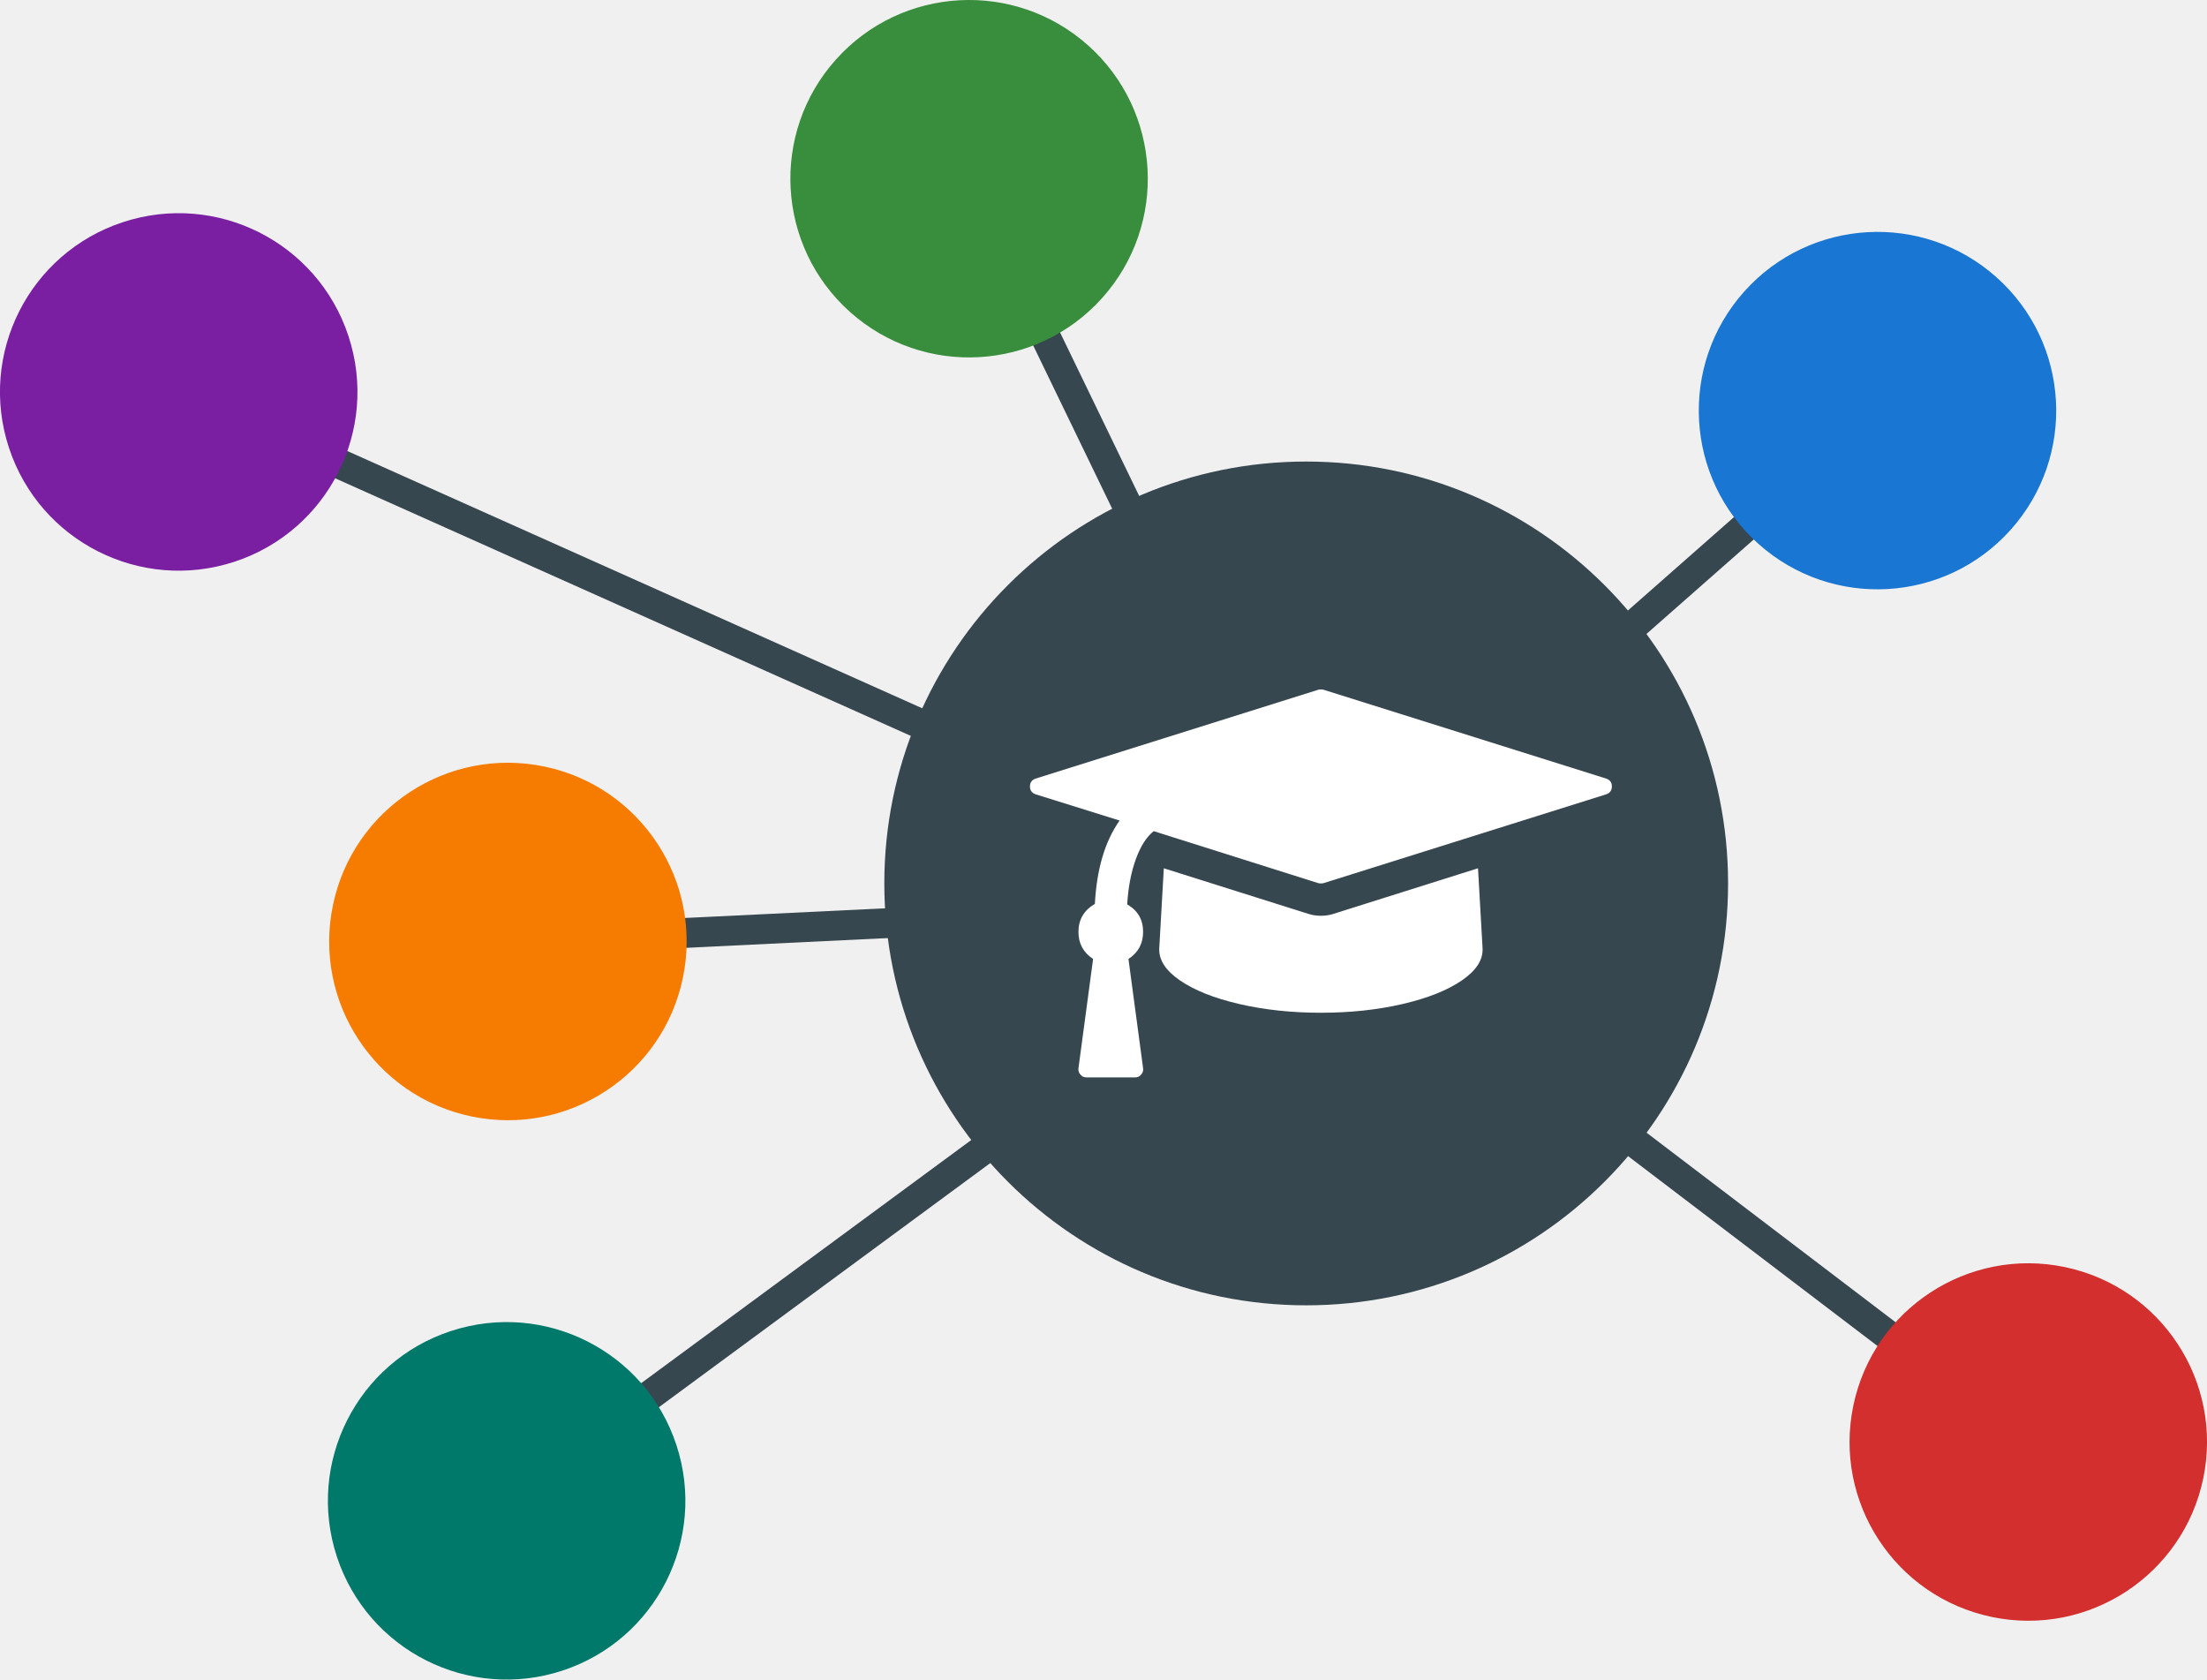
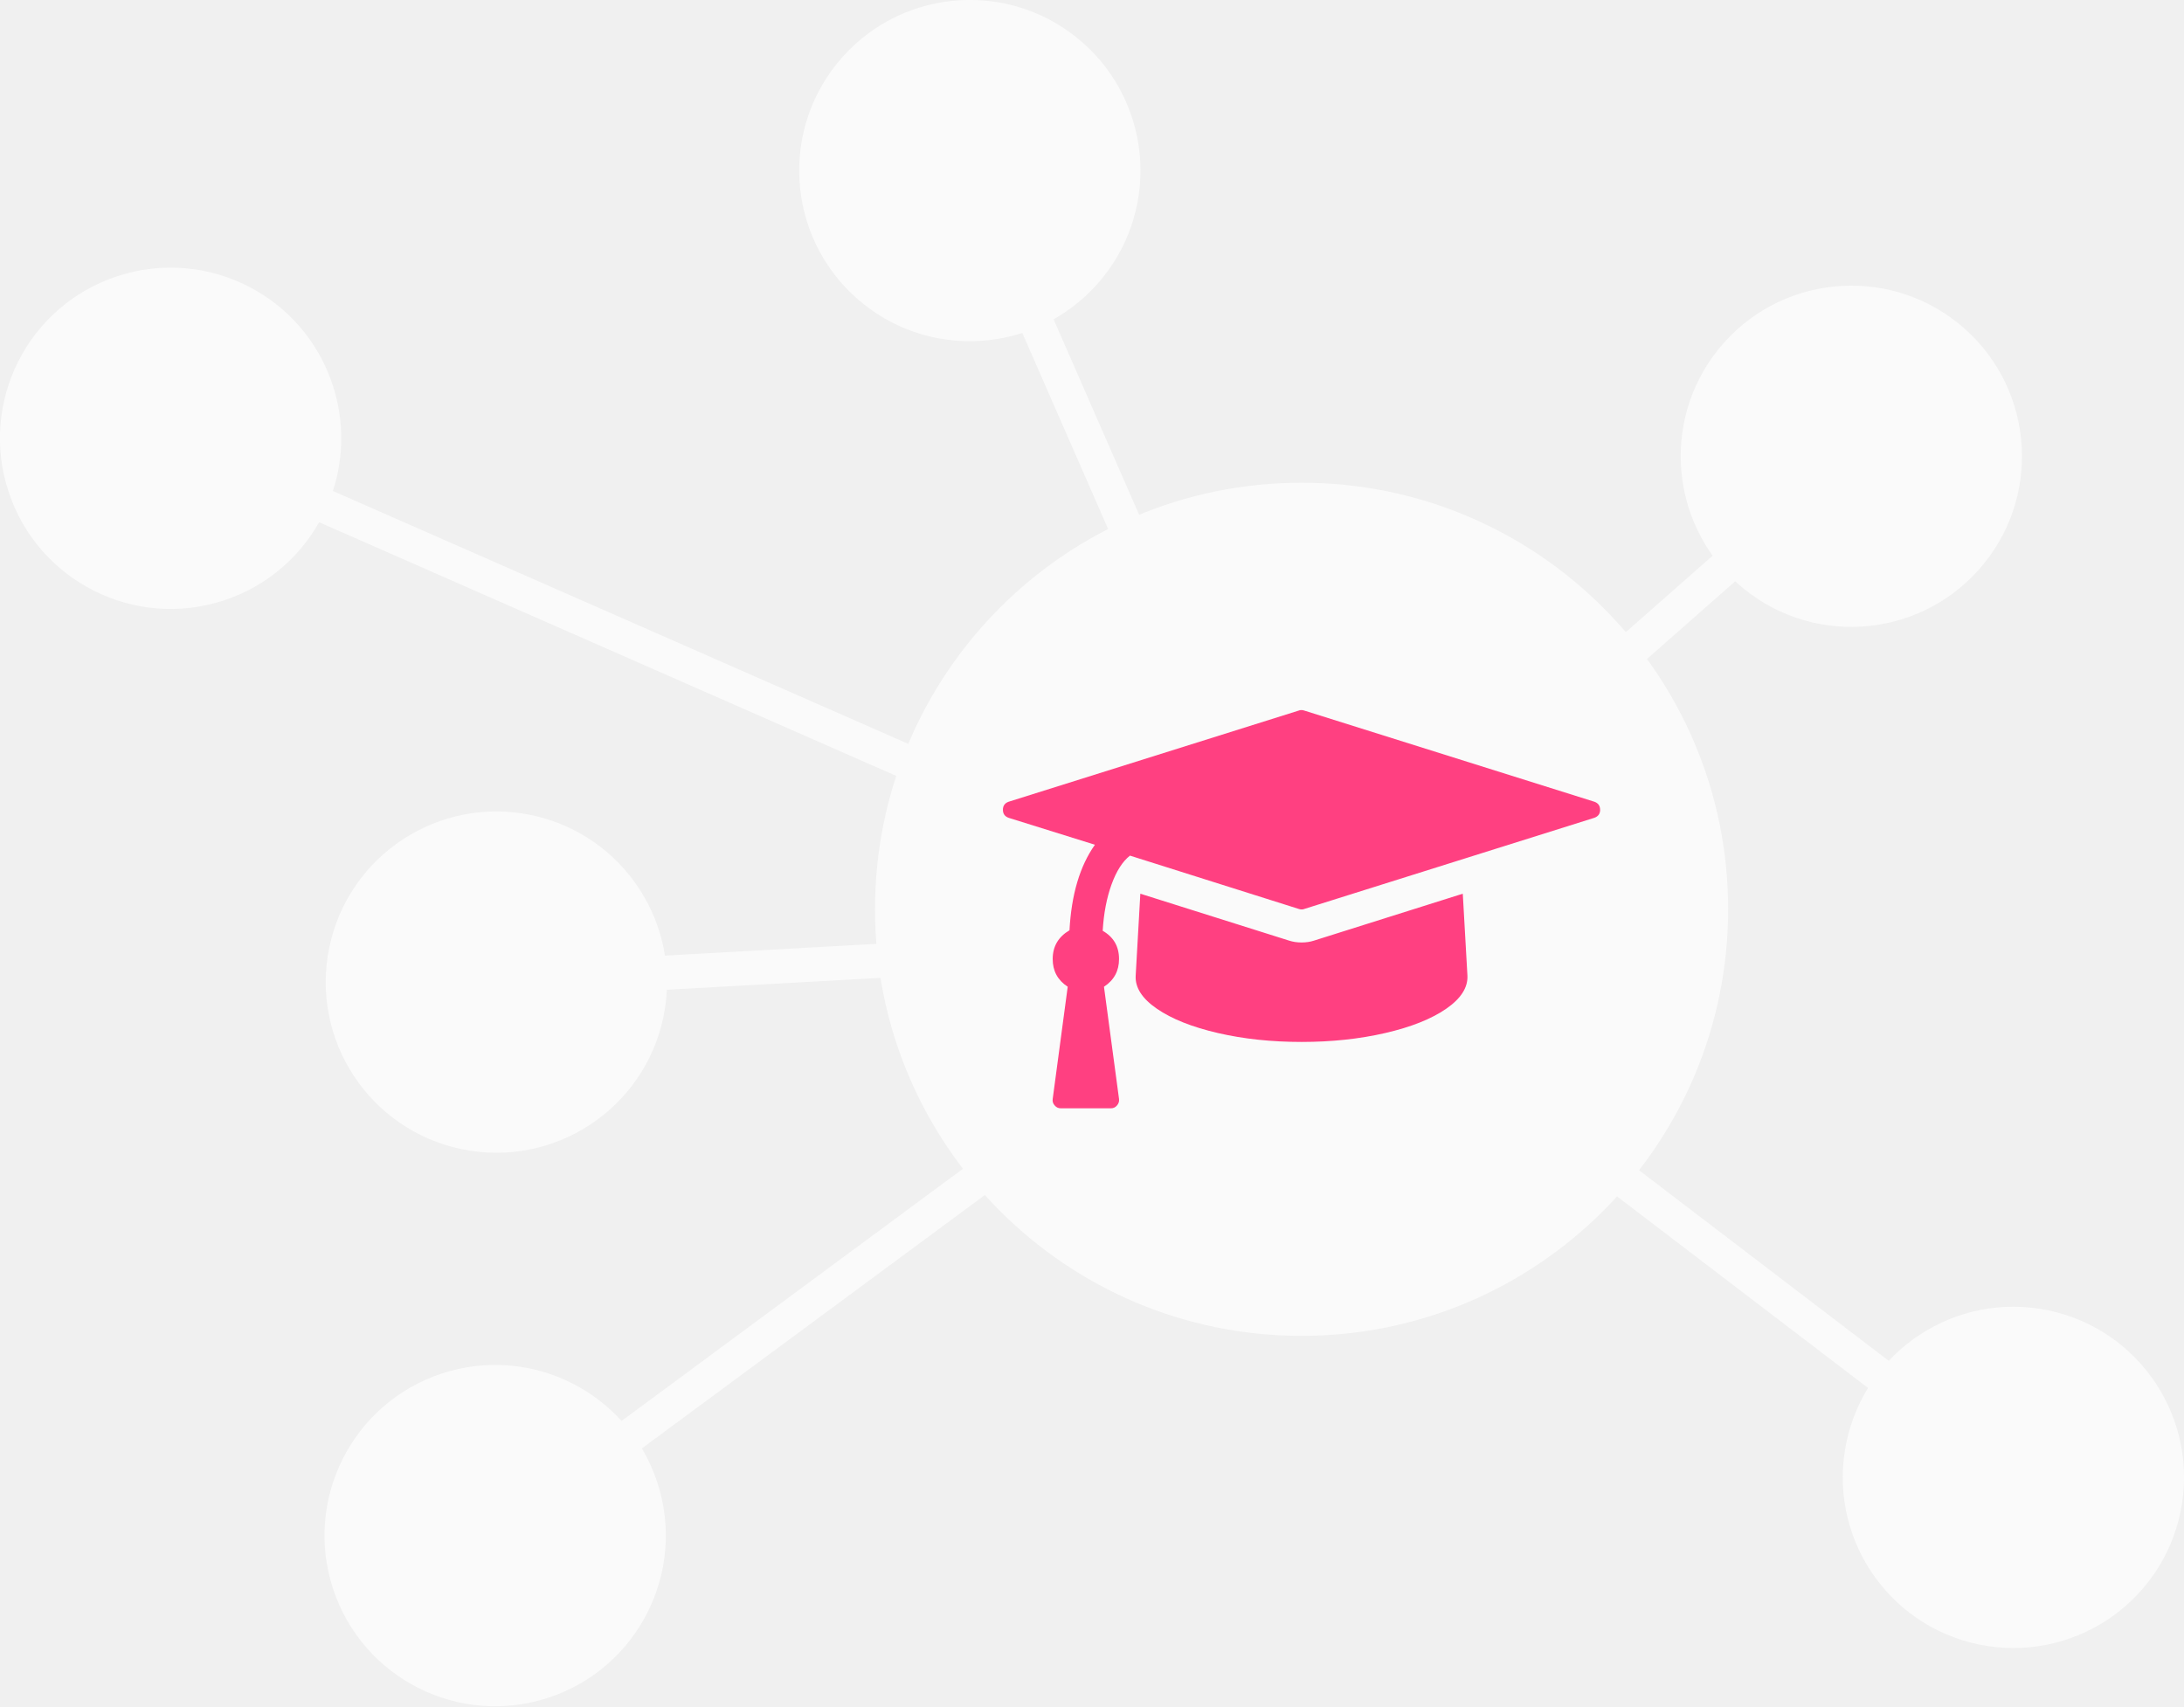
- <svg xmlns="http://www.w3.org/2000/svg" width="375.438mm" height="285.706mm" viewBox="0 0 1330.292 1012.346" id="svg2" version="1.1">
+ <svg xmlns="http://www.w3.org/2000/svg" width="48" height="37.5" viewBox="0 0 48 37.5" id="svg2" version="1.1">
  <defs id="defs4" />
-   <g id="layer1" transform="translate(-5112.069,-2708.278)">
-     <path style="fill:none;fill-rule:evenodd;stroke:#37474f;stroke-width:18;stroke-linecap:butt;stroke-linejoin:miter;stroke-miterlimit:4;stroke-dasharray:none;stroke-opacity:1" d="M 6243.752,2955.774 5907.218,3252.111 5219.788,2944.519" id="path4228" />
-     <path style="fill:none;fill-rule:evenodd;stroke:#37474f;stroke-width:18;stroke-linecap:butt;stroke-linejoin:miter;stroke-miterlimit:4;stroke-dasharray:none;stroke-opacity:1" d="m 5418.219,3275.759 488.999,-23.648 427.423,325.339" id="path4230" />
-     <path style="fill:none;fill-rule:evenodd;stroke:#37474f;stroke-width:18;stroke-linecap:butt;stroke-linejoin:miter;stroke-miterlimit:4;stroke-dasharray:none;stroke-opacity:1" d="m 5696.198,2815.997 211.021,436.114 -489.771,360.794" id="path4232" />
-     <circle r="107.719" cy="6625.468" cx="1955.559" id="circle4193" style="opacity:1;fill:#1976d2;fill-opacity:1;stroke:none;stroke-width:40;stroke-linecap:round;stroke-linejoin:miter;stroke-miterlimit:4;stroke-dasharray:none;stroke-opacity:1" transform="matrix(0.6662347,-0.7457421,0.7457421,0.6662347,0,0)" />
-     <circle style="opacity:1;fill:#37474f;fill-opacity:1;stroke:none;stroke-width:30;stroke-linecap:round;stroke-linejoin:miter;stroke-miterlimit:4;stroke-dasharray:none;stroke-opacity:1" id="path4213" cx="5899.394" cy="3240.767" r="254.295" />
-     <circle transform="matrix(0.978949,0.2041051,-0.2041051,0.978949,0,0)" style="opacity:1;fill:#d32f2f;fill-opacity:1;stroke:none;stroke-width:40;stroke-linecap:round;stroke-linejoin:miter;stroke-miterlimit:4;stroke-dasharray:none;stroke-opacity:1" id="circle4219" cx="6931.467" cy="2209.208" r="107.719" />
-     <circle r="107.719" cy="-4015.941" cx="5125.821" id="circle4223" style="opacity:1;fill:#00796b;fill-opacity:1;stroke:none;stroke-width:40;stroke-linecap:round;stroke-linejoin:miter;stroke-miterlimit:4;stroke-dasharray:none;stroke-opacity:1" transform="matrix(0.3127143,0.9498473,-0.9498473,0.3127143,0,0)" />
-     <circle transform="matrix(-0.6662347,0.7457421,-0.7457421,-0.6662347,0,0)" style="opacity:1;fill:#388e3c;fill-opacity:1;stroke:none;stroke-width:40;stroke-linecap:round;stroke-linejoin:miter;stroke-miterlimit:4;stroke-dasharray:none;stroke-opacity:1" id="circle4227" cx="-1694.997" cy="-6124.009" r="107.719" />
-     <circle r="107.719" cy="-2100.915" cx="-5972.759" id="circle4231" style="opacity:1;fill:#f57c00;fill-opacity:1;stroke:none;stroke-width:40;stroke-linecap:round;stroke-linejoin:miter;stroke-miterlimit:4;stroke-dasharray:none;stroke-opacity:1" transform="matrix(-0.978949,-0.2041051,0.2041051,-0.978949,0,0)" />
-     <circle transform="matrix(-0.3127143,-0.9498473,0.9498473,-0.3127143,0,0)" style="opacity:1;fill:#7b1fa2;fill-opacity:1;stroke:none;stroke-width:40;stroke-linecap:round;stroke-linejoin:miter;stroke-miterlimit:4;stroke-dasharray:none;stroke-opacity:1" id="circle4235" cx="-4429.145" cy="4037.208" r="107.719" />
-     <path id="path4215" d="m 6002.956,3231.633 2.74,48.107 q 0.609,10.505 -12.484,19.486 -13.092,8.982 -35.776,14.234 -22.683,5.252 -49.173,5.252 -26.489,0 -49.173,-5.252 -22.684,-5.252 -35.776,-14.234 -13.092,-8.982 -12.484,-19.486 l 2.74,-48.107 87.385,27.555 q 3.349,1.066 7.307,1.066 3.958,0 7.307,-1.066 z m 80.686,-49.325 q 0,3.502 -3.349,4.719 l -170.507,53.588 q -0.609,0.152 -1.522,0.152 -0.913,0 -1.522,-0.152 l -99.26,-31.361 q -6.546,5.176 -10.809,16.974 -4.263,11.799 -5.176,27.175 9.591,5.481 9.591,16.594 0,10.505 -8.83,16.29 l 8.83,65.919 q 0.304,2.131 -1.218,3.806 -1.37,1.675 -3.654,1.675 l -29.23,0 q -2.284,0 -3.654,-1.675 -1.522,-1.675 -1.218,-3.806 l 8.83,-65.919 q -8.83,-5.785 -8.83,-16.29 0,-11.113 9.896,-16.898 1.675,-31.514 14.919,-50.239 l -50.695,-15.833 q -3.349,-1.218 -3.349,-4.719 0,-3.501 3.349,-4.719 l 170.507,-53.588 q 0.609,-0.152 1.522,-0.152 0.913,0 1.522,0.152 l 170.507,53.588 q 3.349,1.218 3.349,4.719 z" horiz-adv-x="2304" unicode="" style="fill:#ffffff" />
+   <g id="layer1" transform="translate(-5112.069,-3683.124)">
+     <path id="path4232" style="fill:none;fill-rule:evenodd;stroke:#fafafa;stroke-width:0.75;stroke-linecap:butt;stroke-linejoin:miter;stroke-miterlimit:4;stroke-dasharray:none;stroke-opacity:1" d="m 5133.385,3686.874 7.373,16.845 m 0,0 -17.807,13.154 m 0.026,-12.164 17.781,-0.99 m 0,0 15.56,11.875 m -3.56,-22.442 -12,10.567 m 0,0 -24.94,-10.962" />
+     <circle cy="6303.135" cx="678.807" id="circle4193" style="opacity:1;fill:#fafafa;fill-opacity:1;stroke:none;stroke-width:40;stroke-linecap:round;stroke-linejoin:miter;stroke-miterlimit:4;stroke-dasharray:none;stroke-opacity:1" transform="matrix(0.6662347,-0.7457421,0.7457421,0.6662347,0,0)" r="3.75" />
+     <circle style="opacity:1;fill:#fafafa;fill-opacity:1;stroke:none;stroke-width:30;stroke-linecap:round;stroke-linejoin:miter;stroke-miterlimit:4;stroke-dasharray:none;stroke-opacity:1" id="path4213" cx="5140.675" cy="3703.109" r="9.375" />
+     <circle transform="matrix(0.978949,0.2041051,-0.2041051,0.978949,0,0)" style="opacity:1;fill:#fafafa;fill-opacity:1;stroke:none;stroke-width:40;stroke-linecap:round;stroke-linejoin:miter;stroke-miterlimit:4;stroke-dasharray:none;stroke-opacity:1" id="circle4219" cx="5806.145" cy="2584.946" r="3.75" />
+     <circle cy="-3703.702" cx="5132.482" id="circle4223" style="opacity:1;fill:#fafafa;fill-opacity:1;stroke:none;stroke-width:40;stroke-linecap:round;stroke-linejoin:miter;stroke-miterlimit:4;stroke-dasharray:none;stroke-opacity:1" transform="matrix(0.3127143,0.9498473,-0.9498473,0.3127143,0,0)" r="3.75" />
+     <circle transform="matrix(-0.6662347,0.7457421,-0.7457421,-0.6662347,0,0)" style="opacity:1;fill:#fafafa;fill-opacity:1;stroke:none;stroke-width:40;stroke-linecap:round;stroke-linejoin:miter;stroke-miterlimit:4;stroke-dasharray:none;stroke-opacity:1" id="circle4227" cx="-670.582" cy="-6284.504" r="3.75" />
+     <circle cy="-2581.095" cx="-5771.284" id="circle4231" style="opacity:1;fill:#fafafa;fill-opacity:1;stroke:none;stroke-width:40;stroke-linecap:round;stroke-linejoin:miter;stroke-miterlimit:4;stroke-dasharray:none;stroke-opacity:1" transform="matrix(-0.978949,-0.2041051,0.2041051,-0.978949,0,0)" r="3.75" />
+     <circle transform="matrix(-0.3127143,-0.9498473,0.9498473,-0.3127143,0,0)" style="opacity:1;fill:#fafafa;fill-opacity:1;stroke:none;stroke-width:40;stroke-linecap:round;stroke-linejoin:miter;stroke-miterlimit:4;stroke-dasharray:none;stroke-opacity:1" id="circle4235" cx="-5107.344" cy="3704.468" r="3.75" />
+     <path id="path4215" d="m 5144.218,3702.766 0.102,1.8 q 0.019,0.393 -0.467,0.729 -0.489,0.337 -1.339,0.533 -0.849,0.196 -1.839,0.196 -0.992,0 -1.84,-0.196 -0.85,-0.197 -1.339,-0.533 -0.49,-0.336 -0.467,-0.729 l 0.102,-1.8 3.27,1.031 q 0.126,0.041 0.274,0.041 0.147,0 0.273,-0.041 z m 3.019,-1.846 q 0,0.131 -0.125,0.177 l -6.38,2.005 q -0.019,0.01 -0.057,0.01 -0.028,0 -0.058,-0.01 l -3.714,-1.173 q -0.245,0.193 -0.405,0.635 -0.16,0.442 -0.194,1.017 0.359,0.205 0.359,0.621 0,0.393 -0.331,0.609 l 0.331,2.467 q 0.01,0.08 -0.046,0.143 -0.051,0.062 -0.136,0.062 l -1.094,0 q -0.085,0 -0.137,-0.062 -0.057,-0.062 -0.045,-0.143 l 0.33,-2.467 q -0.33,-0.216 -0.33,-0.609 0,-0.415 0.369,-0.632 0.063,-1.179 0.559,-1.88 l -1.897,-0.592 q -0.125,-0.045 -0.125,-0.177 0,-0.131 0.125,-0.176 l 6.38,-2.005 q 0.019,-0.01 0.058,-0.01 0.028,0 0.057,0.01 l 6.38,2.005 q 0.125,0.045 0.125,0.176 z" horiz-adv-x="2304" unicode="" style="fill:#ff4081;fill-opacity:1" />
  </g>
</svg>
